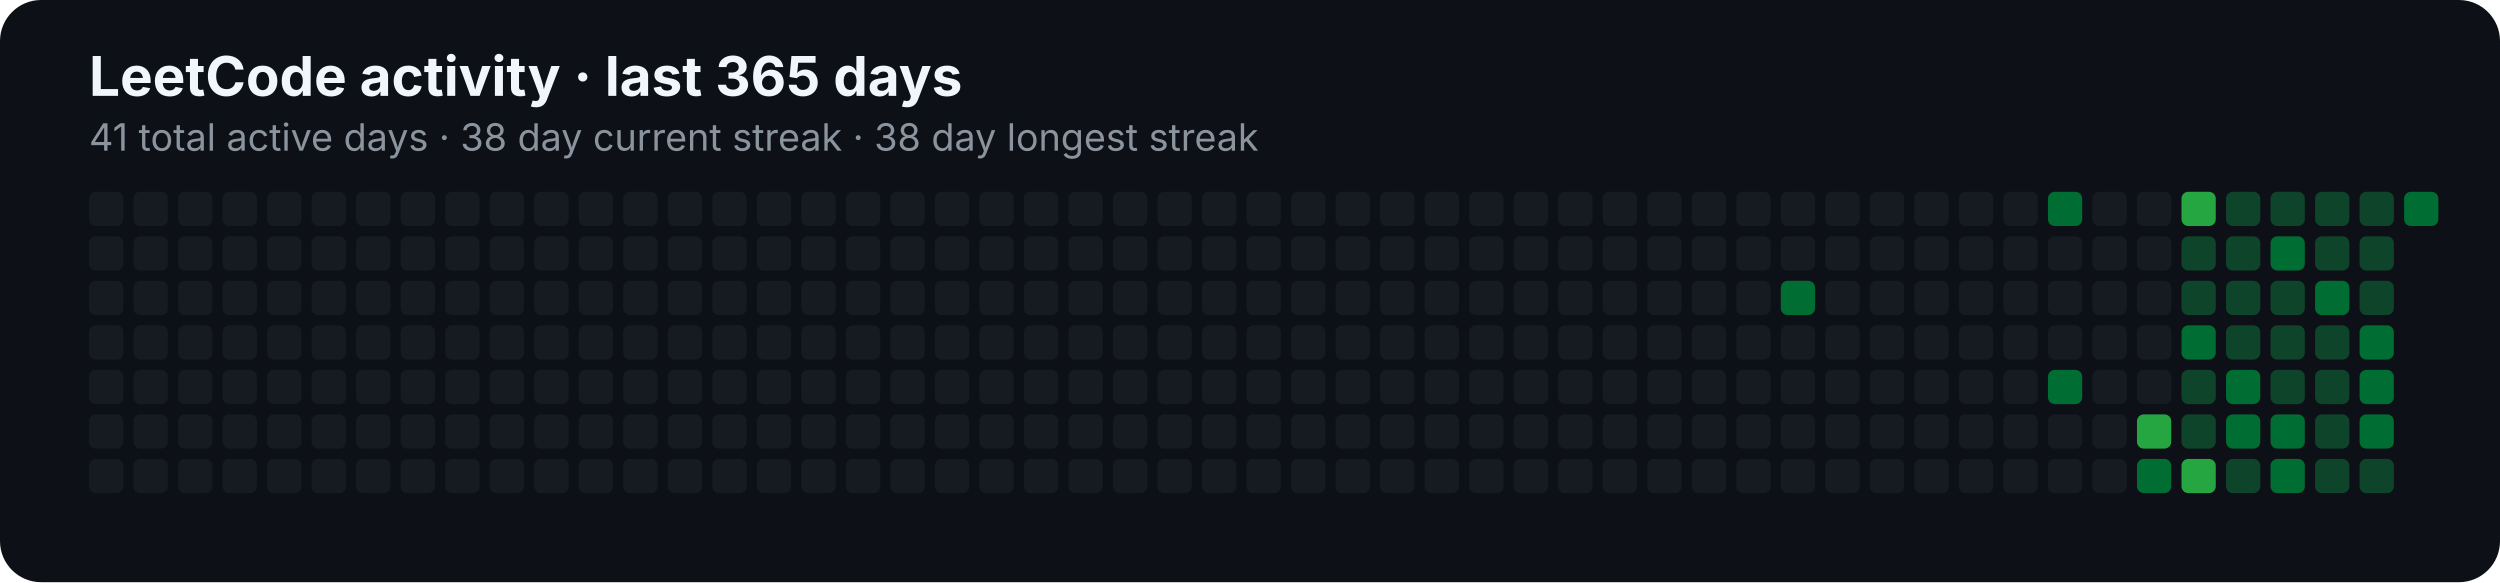
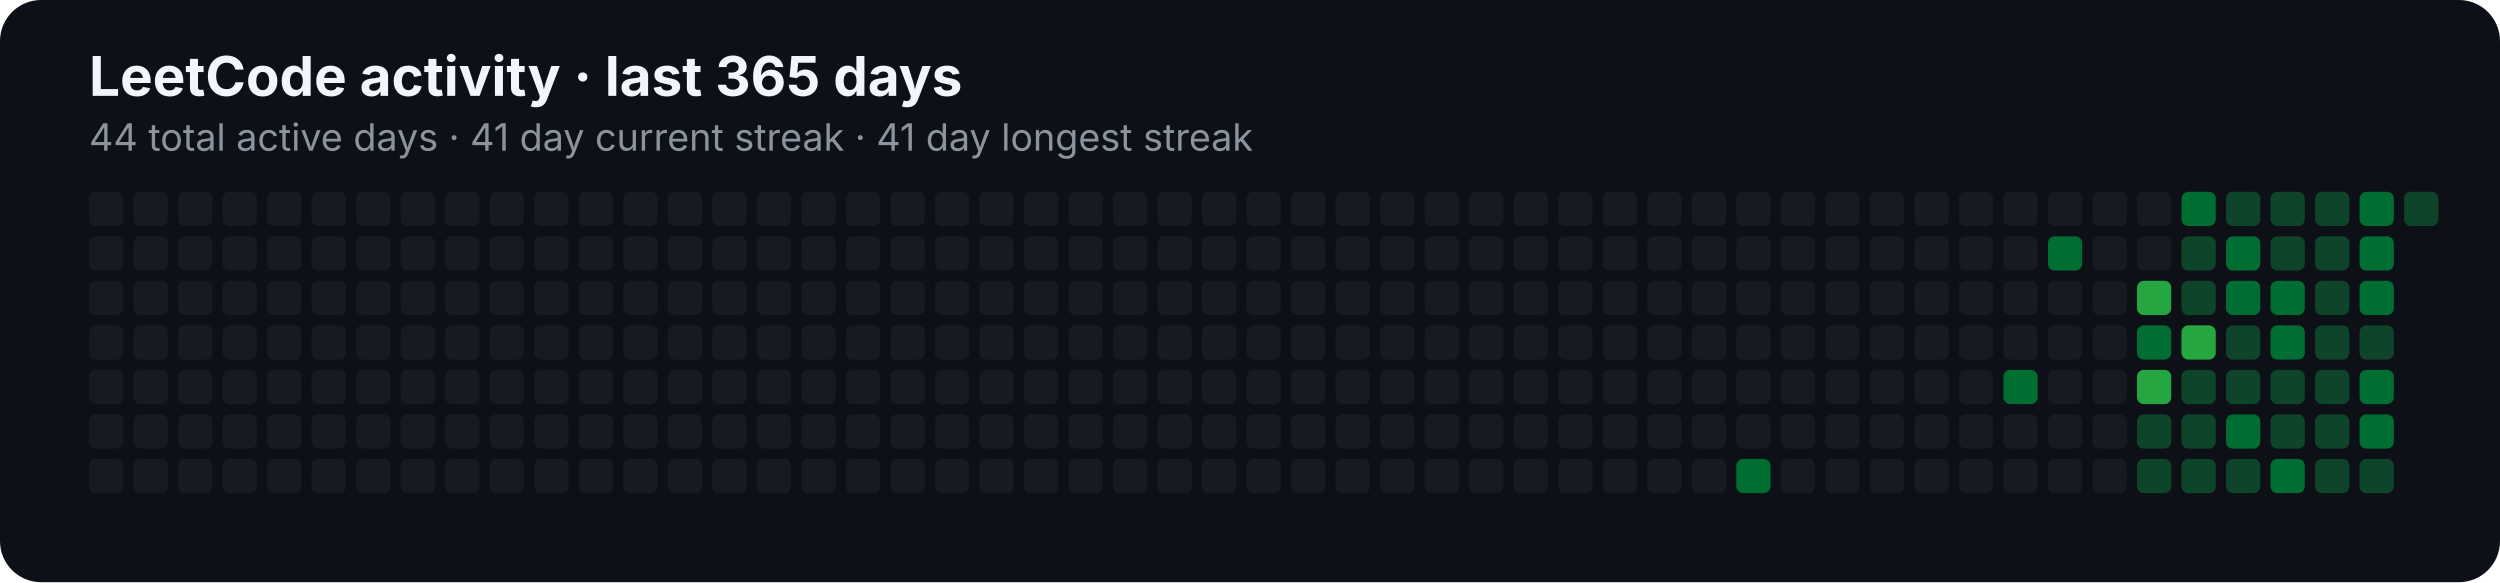
<svg xmlns="http://www.w3.org/2000/svg" width="730" height="170" role="img" aria-label="LeetCode activity over the last 365 days">
  <rect width="100%" height="100%" rx="12" fill="#0d1117" />
  <style>text{font-family:-apple-system,BlinkMacSystemFont,Segoe UI,sans-serif;fill:#8b949e}.h{font-size:16px;font-weight:650;fill:#f0f6fc}.s{font-size:11px}</style>
  <text x="26" y="28" class="h">LeetCode activity · last 365 days</text>
-   <text x="26" y="44" class="s">41 total active days · 38 day current streak · 38 day longest streak</text>
+   <text x="26" y="44" class="s">44 total active days · 41 day current streak · 41 day longest streak</text>
  <rect x="26" y="56" width="10" height="10" rx="2" fill="#161b22" />
  <rect x="26" y="69" width="10" height="10" rx="2" fill="#161b22" />
  <rect x="26" y="82" width="10" height="10" rx="2" fill="#161b22" />
  <rect x="26" y="95" width="10" height="10" rx="2" fill="#161b22" />
  <rect x="26" y="108" width="10" height="10" rx="2" fill="#161b22" />
  <rect x="26" y="121" width="10" height="10" rx="2" fill="#161b22" />
  <rect x="26" y="134" width="10" height="10" rx="2" fill="#161b22" />
  <rect x="39" y="56" width="10" height="10" rx="2" fill="#161b22" />
  <rect x="39" y="69" width="10" height="10" rx="2" fill="#161b22" />
  <rect x="39" y="82" width="10" height="10" rx="2" fill="#161b22" />
  <rect x="39" y="95" width="10" height="10" rx="2" fill="#161b22" />
  <rect x="39" y="108" width="10" height="10" rx="2" fill="#161b22" />
  <rect x="39" y="121" width="10" height="10" rx="2" fill="#161b22" />
  <rect x="39" y="134" width="10" height="10" rx="2" fill="#161b22" />
  <rect x="52" y="56" width="10" height="10" rx="2" fill="#161b22" />
  <rect x="52" y="69" width="10" height="10" rx="2" fill="#161b22" />
  <rect x="52" y="82" width="10" height="10" rx="2" fill="#161b22" />
  <rect x="52" y="95" width="10" height="10" rx="2" fill="#161b22" />
  <rect x="52" y="108" width="10" height="10" rx="2" fill="#161b22" />
  <rect x="52" y="121" width="10" height="10" rx="2" fill="#161b22" />
  <rect x="52" y="134" width="10" height="10" rx="2" fill="#161b22" />
  <rect x="65" y="56" width="10" height="10" rx="2" fill="#161b22" />
  <rect x="65" y="69" width="10" height="10" rx="2" fill="#161b22" />
  <rect x="65" y="82" width="10" height="10" rx="2" fill="#161b22" />
  <rect x="65" y="95" width="10" height="10" rx="2" fill="#161b22" />
  <rect x="65" y="108" width="10" height="10" rx="2" fill="#161b22" />
  <rect x="65" y="121" width="10" height="10" rx="2" fill="#161b22" />
  <rect x="65" y="134" width="10" height="10" rx="2" fill="#161b22" />
  <rect x="78" y="56" width="10" height="10" rx="2" fill="#161b22" />
  <rect x="78" y="69" width="10" height="10" rx="2" fill="#161b22" />
  <rect x="78" y="82" width="10" height="10" rx="2" fill="#161b22" />
  <rect x="78" y="95" width="10" height="10" rx="2" fill="#161b22" />
  <rect x="78" y="108" width="10" height="10" rx="2" fill="#161b22" />
  <rect x="78" y="121" width="10" height="10" rx="2" fill="#161b22" />
  <rect x="78" y="134" width="10" height="10" rx="2" fill="#161b22" />
  <rect x="91" y="56" width="10" height="10" rx="2" fill="#161b22" />
  <rect x="91" y="69" width="10" height="10" rx="2" fill="#161b22" />
  <rect x="91" y="82" width="10" height="10" rx="2" fill="#161b22" />
  <rect x="91" y="95" width="10" height="10" rx="2" fill="#161b22" />
  <rect x="91" y="108" width="10" height="10" rx="2" fill="#161b22" />
  <rect x="91" y="121" width="10" height="10" rx="2" fill="#161b22" />
  <rect x="91" y="134" width="10" height="10" rx="2" fill="#161b22" />
  <rect x="104" y="56" width="10" height="10" rx="2" fill="#161b22" />
  <rect x="104" y="69" width="10" height="10" rx="2" fill="#161b22" />
  <rect x="104" y="82" width="10" height="10" rx="2" fill="#161b22" />
  <rect x="104" y="95" width="10" height="10" rx="2" fill="#161b22" />
  <rect x="104" y="108" width="10" height="10" rx="2" fill="#161b22" />
  <rect x="104" y="121" width="10" height="10" rx="2" fill="#161b22" />
  <rect x="104" y="134" width="10" height="10" rx="2" fill="#161b22" />
  <rect x="117" y="56" width="10" height="10" rx="2" fill="#161b22" />
  <rect x="117" y="69" width="10" height="10" rx="2" fill="#161b22" />
  <rect x="117" y="82" width="10" height="10" rx="2" fill="#161b22" />
  <rect x="117" y="95" width="10" height="10" rx="2" fill="#161b22" />
  <rect x="117" y="108" width="10" height="10" rx="2" fill="#161b22" />
  <rect x="117" y="121" width="10" height="10" rx="2" fill="#161b22" />
  <rect x="117" y="134" width="10" height="10" rx="2" fill="#161b22" />
  <rect x="130" y="56" width="10" height="10" rx="2" fill="#161b22" />
  <rect x="130" y="69" width="10" height="10" rx="2" fill="#161b22" />
  <rect x="130" y="82" width="10" height="10" rx="2" fill="#161b22" />
  <rect x="130" y="95" width="10" height="10" rx="2" fill="#161b22" />
  <rect x="130" y="108" width="10" height="10" rx="2" fill="#161b22" />
  <rect x="130" y="121" width="10" height="10" rx="2" fill="#161b22" />
  <rect x="130" y="134" width="10" height="10" rx="2" fill="#161b22" />
  <rect x="143" y="56" width="10" height="10" rx="2" fill="#161b22" />
  <rect x="143" y="69" width="10" height="10" rx="2" fill="#161b22" />
  <rect x="143" y="82" width="10" height="10" rx="2" fill="#161b22" />
  <rect x="143" y="95" width="10" height="10" rx="2" fill="#161b22" />
  <rect x="143" y="108" width="10" height="10" rx="2" fill="#161b22" />
  <rect x="143" y="121" width="10" height="10" rx="2" fill="#161b22" />
  <rect x="143" y="134" width="10" height="10" rx="2" fill="#161b22" />
  <rect x="156" y="56" width="10" height="10" rx="2" fill="#161b22" />
  <rect x="156" y="69" width="10" height="10" rx="2" fill="#161b22" />
  <rect x="156" y="82" width="10" height="10" rx="2" fill="#161b22" />
  <rect x="156" y="95" width="10" height="10" rx="2" fill="#161b22" />
  <rect x="156" y="108" width="10" height="10" rx="2" fill="#161b22" />
  <rect x="156" y="121" width="10" height="10" rx="2" fill="#161b22" />
  <rect x="156" y="134" width="10" height="10" rx="2" fill="#161b22" />
  <rect x="169" y="56" width="10" height="10" rx="2" fill="#161b22" />
  <rect x="169" y="69" width="10" height="10" rx="2" fill="#161b22" />
  <rect x="169" y="82" width="10" height="10" rx="2" fill="#161b22" />
  <rect x="169" y="95" width="10" height="10" rx="2" fill="#161b22" />
  <rect x="169" y="108" width="10" height="10" rx="2" fill="#161b22" />
  <rect x="169" y="121" width="10" height="10" rx="2" fill="#161b22" />
  <rect x="169" y="134" width="10" height="10" rx="2" fill="#161b22" />
  <rect x="182" y="56" width="10" height="10" rx="2" fill="#161b22" />
  <rect x="182" y="69" width="10" height="10" rx="2" fill="#161b22" />
  <rect x="182" y="82" width="10" height="10" rx="2" fill="#161b22" />
  <rect x="182" y="95" width="10" height="10" rx="2" fill="#161b22" />
  <rect x="182" y="108" width="10" height="10" rx="2" fill="#161b22" />
  <rect x="182" y="121" width="10" height="10" rx="2" fill="#161b22" />
  <rect x="182" y="134" width="10" height="10" rx="2" fill="#161b22" />
  <rect x="195" y="56" width="10" height="10" rx="2" fill="#161b22" />
  <rect x="195" y="69" width="10" height="10" rx="2" fill="#161b22" />
  <rect x="195" y="82" width="10" height="10" rx="2" fill="#161b22" />
  <rect x="195" y="95" width="10" height="10" rx="2" fill="#161b22" />
  <rect x="195" y="108" width="10" height="10" rx="2" fill="#161b22" />
  <rect x="195" y="121" width="10" height="10" rx="2" fill="#161b22" />
  <rect x="195" y="134" width="10" height="10" rx="2" fill="#161b22" />
  <rect x="208" y="56" width="10" height="10" rx="2" fill="#161b22" />
  <rect x="208" y="69" width="10" height="10" rx="2" fill="#161b22" />
  <rect x="208" y="82" width="10" height="10" rx="2" fill="#161b22" />
  <rect x="208" y="95" width="10" height="10" rx="2" fill="#161b22" />
  <rect x="208" y="108" width="10" height="10" rx="2" fill="#161b22" />
  <rect x="208" y="121" width="10" height="10" rx="2" fill="#161b22" />
  <rect x="208" y="134" width="10" height="10" rx="2" fill="#161b22" />
  <rect x="221" y="56" width="10" height="10" rx="2" fill="#161b22" />
  <rect x="221" y="69" width="10" height="10" rx="2" fill="#161b22" />
  <rect x="221" y="82" width="10" height="10" rx="2" fill="#161b22" />
  <rect x="221" y="95" width="10" height="10" rx="2" fill="#161b22" />
  <rect x="221" y="108" width="10" height="10" rx="2" fill="#161b22" />
  <rect x="221" y="121" width="10" height="10" rx="2" fill="#161b22" />
  <rect x="221" y="134" width="10" height="10" rx="2" fill="#161b22" />
  <rect x="234" y="56" width="10" height="10" rx="2" fill="#161b22" />
  <rect x="234" y="69" width="10" height="10" rx="2" fill="#161b22" />
  <rect x="234" y="82" width="10" height="10" rx="2" fill="#161b22" />
  <rect x="234" y="95" width="10" height="10" rx="2" fill="#161b22" />
  <rect x="234" y="108" width="10" height="10" rx="2" fill="#161b22" />
  <rect x="234" y="121" width="10" height="10" rx="2" fill="#161b22" />
  <rect x="234" y="134" width="10" height="10" rx="2" fill="#161b22" />
  <rect x="247" y="56" width="10" height="10" rx="2" fill="#161b22" />
  <rect x="247" y="69" width="10" height="10" rx="2" fill="#161b22" />
  <rect x="247" y="82" width="10" height="10" rx="2" fill="#161b22" />
  <rect x="247" y="95" width="10" height="10" rx="2" fill="#161b22" />
  <rect x="247" y="108" width="10" height="10" rx="2" fill="#161b22" />
  <rect x="247" y="121" width="10" height="10" rx="2" fill="#161b22" />
  <rect x="247" y="134" width="10" height="10" rx="2" fill="#161b22" />
  <rect x="260" y="56" width="10" height="10" rx="2" fill="#161b22" />
  <rect x="260" y="69" width="10" height="10" rx="2" fill="#161b22" />
  <rect x="260" y="82" width="10" height="10" rx="2" fill="#161b22" />
  <rect x="260" y="95" width="10" height="10" rx="2" fill="#161b22" />
  <rect x="260" y="108" width="10" height="10" rx="2" fill="#161b22" />
  <rect x="260" y="121" width="10" height="10" rx="2" fill="#161b22" />
  <rect x="260" y="134" width="10" height="10" rx="2" fill="#161b22" />
  <rect x="273" y="56" width="10" height="10" rx="2" fill="#161b22" />
  <rect x="273" y="69" width="10" height="10" rx="2" fill="#161b22" />
  <rect x="273" y="82" width="10" height="10" rx="2" fill="#161b22" />
  <rect x="273" y="95" width="10" height="10" rx="2" fill="#161b22" />
  <rect x="273" y="108" width="10" height="10" rx="2" fill="#161b22" />
  <rect x="273" y="121" width="10" height="10" rx="2" fill="#161b22" />
  <rect x="273" y="134" width="10" height="10" rx="2" fill="#161b22" />
  <rect x="286" y="56" width="10" height="10" rx="2" fill="#161b22" />
  <rect x="286" y="69" width="10" height="10" rx="2" fill="#161b22" />
  <rect x="286" y="82" width="10" height="10" rx="2" fill="#161b22" />
  <rect x="286" y="95" width="10" height="10" rx="2" fill="#161b22" />
  <rect x="286" y="108" width="10" height="10" rx="2" fill="#161b22" />
  <rect x="286" y="121" width="10" height="10" rx="2" fill="#161b22" />
  <rect x="286" y="134" width="10" height="10" rx="2" fill="#161b22" />
  <rect x="299" y="56" width="10" height="10" rx="2" fill="#161b22" />
  <rect x="299" y="69" width="10" height="10" rx="2" fill="#161b22" />
  <rect x="299" y="82" width="10" height="10" rx="2" fill="#161b22" />
  <rect x="299" y="95" width="10" height="10" rx="2" fill="#161b22" />
  <rect x="299" y="108" width="10" height="10" rx="2" fill="#161b22" />
  <rect x="299" y="121" width="10" height="10" rx="2" fill="#161b22" />
  <rect x="299" y="134" width="10" height="10" rx="2" fill="#161b22" />
  <rect x="312" y="56" width="10" height="10" rx="2" fill="#161b22" />
  <rect x="312" y="69" width="10" height="10" rx="2" fill="#161b22" />
  <rect x="312" y="82" width="10" height="10" rx="2" fill="#161b22" />
  <rect x="312" y="95" width="10" height="10" rx="2" fill="#161b22" />
  <rect x="312" y="108" width="10" height="10" rx="2" fill="#161b22" />
  <rect x="312" y="121" width="10" height="10" rx="2" fill="#161b22" />
  <rect x="312" y="134" width="10" height="10" rx="2" fill="#161b22" />
  <rect x="325" y="56" width="10" height="10" rx="2" fill="#161b22" />
  <rect x="325" y="69" width="10" height="10" rx="2" fill="#161b22" />
  <rect x="325" y="82" width="10" height="10" rx="2" fill="#161b22" />
  <rect x="325" y="95" width="10" height="10" rx="2" fill="#161b22" />
  <rect x="325" y="108" width="10" height="10" rx="2" fill="#161b22" />
  <rect x="325" y="121" width="10" height="10" rx="2" fill="#161b22" />
  <rect x="325" y="134" width="10" height="10" rx="2" fill="#161b22" />
  <rect x="338" y="56" width="10" height="10" rx="2" fill="#161b22" />
  <rect x="338" y="69" width="10" height="10" rx="2" fill="#161b22" />
  <rect x="338" y="82" width="10" height="10" rx="2" fill="#161b22" />
  <rect x="338" y="95" width="10" height="10" rx="2" fill="#161b22" />
  <rect x="338" y="108" width="10" height="10" rx="2" fill="#161b22" />
  <rect x="338" y="121" width="10" height="10" rx="2" fill="#161b22" />
  <rect x="338" y="134" width="10" height="10" rx="2" fill="#161b22" />
  <rect x="351" y="56" width="10" height="10" rx="2" fill="#161b22" />
  <rect x="351" y="69" width="10" height="10" rx="2" fill="#161b22" />
  <rect x="351" y="82" width="10" height="10" rx="2" fill="#161b22" />
  <rect x="351" y="95" width="10" height="10" rx="2" fill="#161b22" />
  <rect x="351" y="108" width="10" height="10" rx="2" fill="#161b22" />
  <rect x="351" y="121" width="10" height="10" rx="2" fill="#161b22" />
  <rect x="351" y="134" width="10" height="10" rx="2" fill="#161b22" />
  <rect x="364" y="56" width="10" height="10" rx="2" fill="#161b22" />
  <rect x="364" y="69" width="10" height="10" rx="2" fill="#161b22" />
  <rect x="364" y="82" width="10" height="10" rx="2" fill="#161b22" />
  <rect x="364" y="95" width="10" height="10" rx="2" fill="#161b22" />
  <rect x="364" y="108" width="10" height="10" rx="2" fill="#161b22" />
  <rect x="364" y="121" width="10" height="10" rx="2" fill="#161b22" />
  <rect x="364" y="134" width="10" height="10" rx="2" fill="#161b22" />
  <rect x="377" y="56" width="10" height="10" rx="2" fill="#161b22" />
  <rect x="377" y="69" width="10" height="10" rx="2" fill="#161b22" />
  <rect x="377" y="82" width="10" height="10" rx="2" fill="#161b22" />
  <rect x="377" y="95" width="10" height="10" rx="2" fill="#161b22" />
  <rect x="377" y="108" width="10" height="10" rx="2" fill="#161b22" />
  <rect x="377" y="121" width="10" height="10" rx="2" fill="#161b22" />
  <rect x="377" y="134" width="10" height="10" rx="2" fill="#161b22" />
  <rect x="390" y="56" width="10" height="10" rx="2" fill="#161b22" />
  <rect x="390" y="69" width="10" height="10" rx="2" fill="#161b22" />
  <rect x="390" y="82" width="10" height="10" rx="2" fill="#161b22" />
  <rect x="390" y="95" width="10" height="10" rx="2" fill="#161b22" />
  <rect x="390" y="108" width="10" height="10" rx="2" fill="#161b22" />
  <rect x="390" y="121" width="10" height="10" rx="2" fill="#161b22" />
  <rect x="390" y="134" width="10" height="10" rx="2" fill="#161b22" />
  <rect x="403" y="56" width="10" height="10" rx="2" fill="#161b22" />
  <rect x="403" y="69" width="10" height="10" rx="2" fill="#161b22" />
  <rect x="403" y="82" width="10" height="10" rx="2" fill="#161b22" />
  <rect x="403" y="95" width="10" height="10" rx="2" fill="#161b22" />
  <rect x="403" y="108" width="10" height="10" rx="2" fill="#161b22" />
  <rect x="403" y="121" width="10" height="10" rx="2" fill="#161b22" />
  <rect x="403" y="134" width="10" height="10" rx="2" fill="#161b22" />
  <rect x="416" y="56" width="10" height="10" rx="2" fill="#161b22" />
  <rect x="416" y="69" width="10" height="10" rx="2" fill="#161b22" />
  <rect x="416" y="82" width="10" height="10" rx="2" fill="#161b22" />
  <rect x="416" y="95" width="10" height="10" rx="2" fill="#161b22" />
  <rect x="416" y="108" width="10" height="10" rx="2" fill="#161b22" />
  <rect x="416" y="121" width="10" height="10" rx="2" fill="#161b22" />
  <rect x="416" y="134" width="10" height="10" rx="2" fill="#161b22" />
  <rect x="429" y="56" width="10" height="10" rx="2" fill="#161b22" />
  <rect x="429" y="69" width="10" height="10" rx="2" fill="#161b22" />
  <rect x="429" y="82" width="10" height="10" rx="2" fill="#161b22" />
  <rect x="429" y="95" width="10" height="10" rx="2" fill="#161b22" />
  <rect x="429" y="108" width="10" height="10" rx="2" fill="#161b22" />
  <rect x="429" y="121" width="10" height="10" rx="2" fill="#161b22" />
  <rect x="429" y="134" width="10" height="10" rx="2" fill="#161b22" />
  <rect x="442" y="56" width="10" height="10" rx="2" fill="#161b22" />
  <rect x="442" y="69" width="10" height="10" rx="2" fill="#161b22" />
  <rect x="442" y="82" width="10" height="10" rx="2" fill="#161b22" />
  <rect x="442" y="95" width="10" height="10" rx="2" fill="#161b22" />
  <rect x="442" y="108" width="10" height="10" rx="2" fill="#161b22" />
  <rect x="442" y="121" width="10" height="10" rx="2" fill="#161b22" />
  <rect x="442" y="134" width="10" height="10" rx="2" fill="#161b22" />
  <rect x="455" y="56" width="10" height="10" rx="2" fill="#161b22" />
  <rect x="455" y="69" width="10" height="10" rx="2" fill="#161b22" />
  <rect x="455" y="82" width="10" height="10" rx="2" fill="#161b22" />
  <rect x="455" y="95" width="10" height="10" rx="2" fill="#161b22" />
  <rect x="455" y="108" width="10" height="10" rx="2" fill="#161b22" />
  <rect x="455" y="121" width="10" height="10" rx="2" fill="#161b22" />
  <rect x="455" y="134" width="10" height="10" rx="2" fill="#161b22" />
  <rect x="468" y="56" width="10" height="10" rx="2" fill="#161b22" />
  <rect x="468" y="69" width="10" height="10" rx="2" fill="#161b22" />
  <rect x="468" y="82" width="10" height="10" rx="2" fill="#161b22" />
  <rect x="468" y="95" width="10" height="10" rx="2" fill="#161b22" />
  <rect x="468" y="108" width="10" height="10" rx="2" fill="#161b22" />
  <rect x="468" y="121" width="10" height="10" rx="2" fill="#161b22" />
  <rect x="468" y="134" width="10" height="10" rx="2" fill="#161b22" />
  <rect x="481" y="56" width="10" height="10" rx="2" fill="#161b22" />
  <rect x="481" y="69" width="10" height="10" rx="2" fill="#161b22" />
  <rect x="481" y="82" width="10" height="10" rx="2" fill="#161b22" />
  <rect x="481" y="95" width="10" height="10" rx="2" fill="#161b22" />
  <rect x="481" y="108" width="10" height="10" rx="2" fill="#161b22" />
  <rect x="481" y="121" width="10" height="10" rx="2" fill="#161b22" />
  <rect x="481" y="134" width="10" height="10" rx="2" fill="#161b22" />
  <rect x="494" y="56" width="10" height="10" rx="2" fill="#161b22" />
  <rect x="494" y="69" width="10" height="10" rx="2" fill="#161b22" />
  <rect x="494" y="82" width="10" height="10" rx="2" fill="#161b22" />
  <rect x="494" y="95" width="10" height="10" rx="2" fill="#161b22" />
  <rect x="494" y="108" width="10" height="10" rx="2" fill="#161b22" />
  <rect x="494" y="121" width="10" height="10" rx="2" fill="#161b22" />
  <rect x="494" y="134" width="10" height="10" rx="2" fill="#161b22" />
  <rect x="507" y="56" width="10" height="10" rx="2" fill="#161b22" />
  <rect x="507" y="69" width="10" height="10" rx="2" fill="#161b22" />
  <rect x="507" y="82" width="10" height="10" rx="2" fill="#161b22" />
  <rect x="507" y="95" width="10" height="10" rx="2" fill="#161b22" />
  <rect x="507" y="108" width="10" height="10" rx="2" fill="#161b22" />
  <rect x="507" y="121" width="10" height="10" rx="2" fill="#161b22" />
-   <rect x="507" y="134" width="10" height="10" rx="2" fill="#161b22" />
+   <rect x="507" y="134" width="10" height="10" rx="2" fill="#006d32" />
  <rect x="520" y="56" width="10" height="10" rx="2" fill="#161b22" />
  <rect x="520" y="69" width="10" height="10" rx="2" fill="#161b22" />
-   <rect x="520" y="82" width="10" height="10" rx="2" fill="#006d32" />
+   <rect x="520" y="82" width="10" height="10" rx="2" fill="#161b22" />
  <rect x="520" y="95" width="10" height="10" rx="2" fill="#161b22" />
  <rect x="520" y="108" width="10" height="10" rx="2" fill="#161b22" />
  <rect x="520" y="121" width="10" height="10" rx="2" fill="#161b22" />
  <rect x="520" y="134" width="10" height="10" rx="2" fill="#161b22" />
  <rect x="533" y="56" width="10" height="10" rx="2" fill="#161b22" />
  <rect x="533" y="69" width="10" height="10" rx="2" fill="#161b22" />
  <rect x="533" y="82" width="10" height="10" rx="2" fill="#161b22" />
  <rect x="533" y="95" width="10" height="10" rx="2" fill="#161b22" />
  <rect x="533" y="108" width="10" height="10" rx="2" fill="#161b22" />
  <rect x="533" y="121" width="10" height="10" rx="2" fill="#161b22" />
  <rect x="533" y="134" width="10" height="10" rx="2" fill="#161b22" />
  <rect x="546" y="56" width="10" height="10" rx="2" fill="#161b22" />
  <rect x="546" y="69" width="10" height="10" rx="2" fill="#161b22" />
  <rect x="546" y="82" width="10" height="10" rx="2" fill="#161b22" />
  <rect x="546" y="95" width="10" height="10" rx="2" fill="#161b22" />
  <rect x="546" y="108" width="10" height="10" rx="2" fill="#161b22" />
  <rect x="546" y="121" width="10" height="10" rx="2" fill="#161b22" />
  <rect x="546" y="134" width="10" height="10" rx="2" fill="#161b22" />
  <rect x="559" y="56" width="10" height="10" rx="2" fill="#161b22" />
  <rect x="559" y="69" width="10" height="10" rx="2" fill="#161b22" />
  <rect x="559" y="82" width="10" height="10" rx="2" fill="#161b22" />
  <rect x="559" y="95" width="10" height="10" rx="2" fill="#161b22" />
  <rect x="559" y="108" width="10" height="10" rx="2" fill="#161b22" />
  <rect x="559" y="121" width="10" height="10" rx="2" fill="#161b22" />
  <rect x="559" y="134" width="10" height="10" rx="2" fill="#161b22" />
  <rect x="572" y="56" width="10" height="10" rx="2" fill="#161b22" />
  <rect x="572" y="69" width="10" height="10" rx="2" fill="#161b22" />
  <rect x="572" y="82" width="10" height="10" rx="2" fill="#161b22" />
  <rect x="572" y="95" width="10" height="10" rx="2" fill="#161b22" />
  <rect x="572" y="108" width="10" height="10" rx="2" fill="#161b22" />
  <rect x="572" y="121" width="10" height="10" rx="2" fill="#161b22" />
  <rect x="572" y="134" width="10" height="10" rx="2" fill="#161b22" />
  <rect x="585" y="56" width="10" height="10" rx="2" fill="#161b22" />
  <rect x="585" y="69" width="10" height="10" rx="2" fill="#161b22" />
  <rect x="585" y="82" width="10" height="10" rx="2" fill="#161b22" />
  <rect x="585" y="95" width="10" height="10" rx="2" fill="#161b22" />
-   <rect x="585" y="108" width="10" height="10" rx="2" fill="#161b22" />
+   <rect x="585" y="108" width="10" height="10" rx="2" fill="#006d32" />
  <rect x="585" y="121" width="10" height="10" rx="2" fill="#161b22" />
  <rect x="585" y="134" width="10" height="10" rx="2" fill="#161b22" />
-   <rect x="598" y="56" width="10" height="10" rx="2" fill="#006d32" />
-   <rect x="598" y="69" width="10" height="10" rx="2" fill="#161b22" />
+   <rect x="598" y="56" width="10" height="10" rx="2" fill="#161b22" />
+   <rect x="598" y="69" width="10" height="10" rx="2" fill="#006d32" />
  <rect x="598" y="82" width="10" height="10" rx="2" fill="#161b22" />
  <rect x="598" y="95" width="10" height="10" rx="2" fill="#161b22" />
-   <rect x="598" y="108" width="10" height="10" rx="2" fill="#006d32" />
+   <rect x="598" y="108" width="10" height="10" rx="2" fill="#161b22" />
  <rect x="598" y="121" width="10" height="10" rx="2" fill="#161b22" />
  <rect x="598" y="134" width="10" height="10" rx="2" fill="#161b22" />
  <rect x="611" y="56" width="10" height="10" rx="2" fill="#161b22" />
  <rect x="611" y="69" width="10" height="10" rx="2" fill="#161b22" />
  <rect x="611" y="82" width="10" height="10" rx="2" fill="#161b22" />
  <rect x="611" y="95" width="10" height="10" rx="2" fill="#161b22" />
  <rect x="611" y="108" width="10" height="10" rx="2" fill="#161b22" />
  <rect x="611" y="121" width="10" height="10" rx="2" fill="#161b22" />
  <rect x="611" y="134" width="10" height="10" rx="2" fill="#161b22" />
  <rect x="624" y="56" width="10" height="10" rx="2" fill="#161b22" />
  <rect x="624" y="69" width="10" height="10" rx="2" fill="#161b22" />
-   <rect x="624" y="82" width="10" height="10" rx="2" fill="#161b22" />
-   <rect x="624" y="95" width="10" height="10" rx="2" fill="#161b22" />
-   <rect x="624" y="108" width="10" height="10" rx="2" fill="#161b22" />
-   <rect x="624" y="121" width="10" height="10" rx="2" fill="#26a641" />
-   <rect x="624" y="134" width="10" height="10" rx="2" fill="#006d32" />
-   <rect x="637" y="56" width="10" height="10" rx="2" fill="#26a641" />
+   <rect x="624" y="82" width="10" height="10" rx="2" fill="#26a641" />
+   <rect x="624" y="95" width="10" height="10" rx="2" fill="#006d32" />
+   <rect x="624" y="108" width="10" height="10" rx="2" fill="#26a641" />
+   <rect x="624" y="121" width="10" height="10" rx="2" fill="#0e4429" />
+   <rect x="624" y="134" width="10" height="10" rx="2" fill="#0e4429" />
+   <rect x="637" y="56" width="10" height="10" rx="2" fill="#006d32" />
  <rect x="637" y="69" width="10" height="10" rx="2" fill="#0e4429" />
  <rect x="637" y="82" width="10" height="10" rx="2" fill="#0e4429" />
-   <rect x="637" y="95" width="10" height="10" rx="2" fill="#006d32" />
+   <rect x="637" y="95" width="10" height="10" rx="2" fill="#26a641" />
  <rect x="637" y="108" width="10" height="10" rx="2" fill="#0e4429" />
  <rect x="637" y="121" width="10" height="10" rx="2" fill="#0e4429" />
-   <rect x="637" y="134" width="10" height="10" rx="2" fill="#26a641" />
+   <rect x="637" y="134" width="10" height="10" rx="2" fill="#0e4429" />
  <rect x="650" y="56" width="10" height="10" rx="2" fill="#0e4429" />
-   <rect x="650" y="69" width="10" height="10" rx="2" fill="#0e4429" />
-   <rect x="650" y="82" width="10" height="10" rx="2" fill="#0e4429" />
+   <rect x="650" y="69" width="10" height="10" rx="2" fill="#006d32" />
+   <rect x="650" y="82" width="10" height="10" rx="2" fill="#006d32" />
  <rect x="650" y="95" width="10" height="10" rx="2" fill="#0e4429" />
-   <rect x="650" y="108" width="10" height="10" rx="2" fill="#006d32" />
+   <rect x="650" y="108" width="10" height="10" rx="2" fill="#0e4429" />
  <rect x="650" y="121" width="10" height="10" rx="2" fill="#006d32" />
  <rect x="650" y="134" width="10" height="10" rx="2" fill="#0e4429" />
  <rect x="663" y="56" width="10" height="10" rx="2" fill="#0e4429" />
-   <rect x="663" y="69" width="10" height="10" rx="2" fill="#006d32" />
-   <rect x="663" y="82" width="10" height="10" rx="2" fill="#0e4429" />
-   <rect x="663" y="95" width="10" height="10" rx="2" fill="#0e4429" />
+   <rect x="663" y="69" width="10" height="10" rx="2" fill="#0e4429" />
+   <rect x="663" y="82" width="10" height="10" rx="2" fill="#006d32" />
+   <rect x="663" y="95" width="10" height="10" rx="2" fill="#006d32" />
  <rect x="663" y="108" width="10" height="10" rx="2" fill="#0e4429" />
-   <rect x="663" y="121" width="10" height="10" rx="2" fill="#006d32" />
+   <rect x="663" y="121" width="10" height="10" rx="2" fill="#0e4429" />
  <rect x="663" y="134" width="10" height="10" rx="2" fill="#006d32" />
  <rect x="676" y="56" width="10" height="10" rx="2" fill="#0e4429" />
  <rect x="676" y="69" width="10" height="10" rx="2" fill="#0e4429" />
-   <rect x="676" y="82" width="10" height="10" rx="2" fill="#006d32" />
+   <rect x="676" y="82" width="10" height="10" rx="2" fill="#0e4429" />
  <rect x="676" y="95" width="10" height="10" rx="2" fill="#0e4429" />
  <rect x="676" y="108" width="10" height="10" rx="2" fill="#0e4429" />
  <rect x="676" y="121" width="10" height="10" rx="2" fill="#0e4429" />
  <rect x="676" y="134" width="10" height="10" rx="2" fill="#0e4429" />
-   <rect x="689" y="56" width="10" height="10" rx="2" fill="#0e4429" />
-   <rect x="689" y="69" width="10" height="10" rx="2" fill="#0e4429" />
-   <rect x="689" y="82" width="10" height="10" rx="2" fill="#0e4429" />
-   <rect x="689" y="95" width="10" height="10" rx="2" fill="#006d32" />
+   <rect x="689" y="56" width="10" height="10" rx="2" fill="#006d32" />
+   <rect x="689" y="69" width="10" height="10" rx="2" fill="#006d32" />
+   <rect x="689" y="82" width="10" height="10" rx="2" fill="#006d32" />
+   <rect x="689" y="95" width="10" height="10" rx="2" fill="#0e4429" />
  <rect x="689" y="108" width="10" height="10" rx="2" fill="#006d32" />
  <rect x="689" y="121" width="10" height="10" rx="2" fill="#006d32" />
  <rect x="689" y="134" width="10" height="10" rx="2" fill="#0e4429" />
-   <rect x="702" y="56" width="10" height="10" rx="2" fill="#006d32" />
+   <rect x="702" y="56" width="10" height="10" rx="2" fill="#0e4429" />
</svg>
